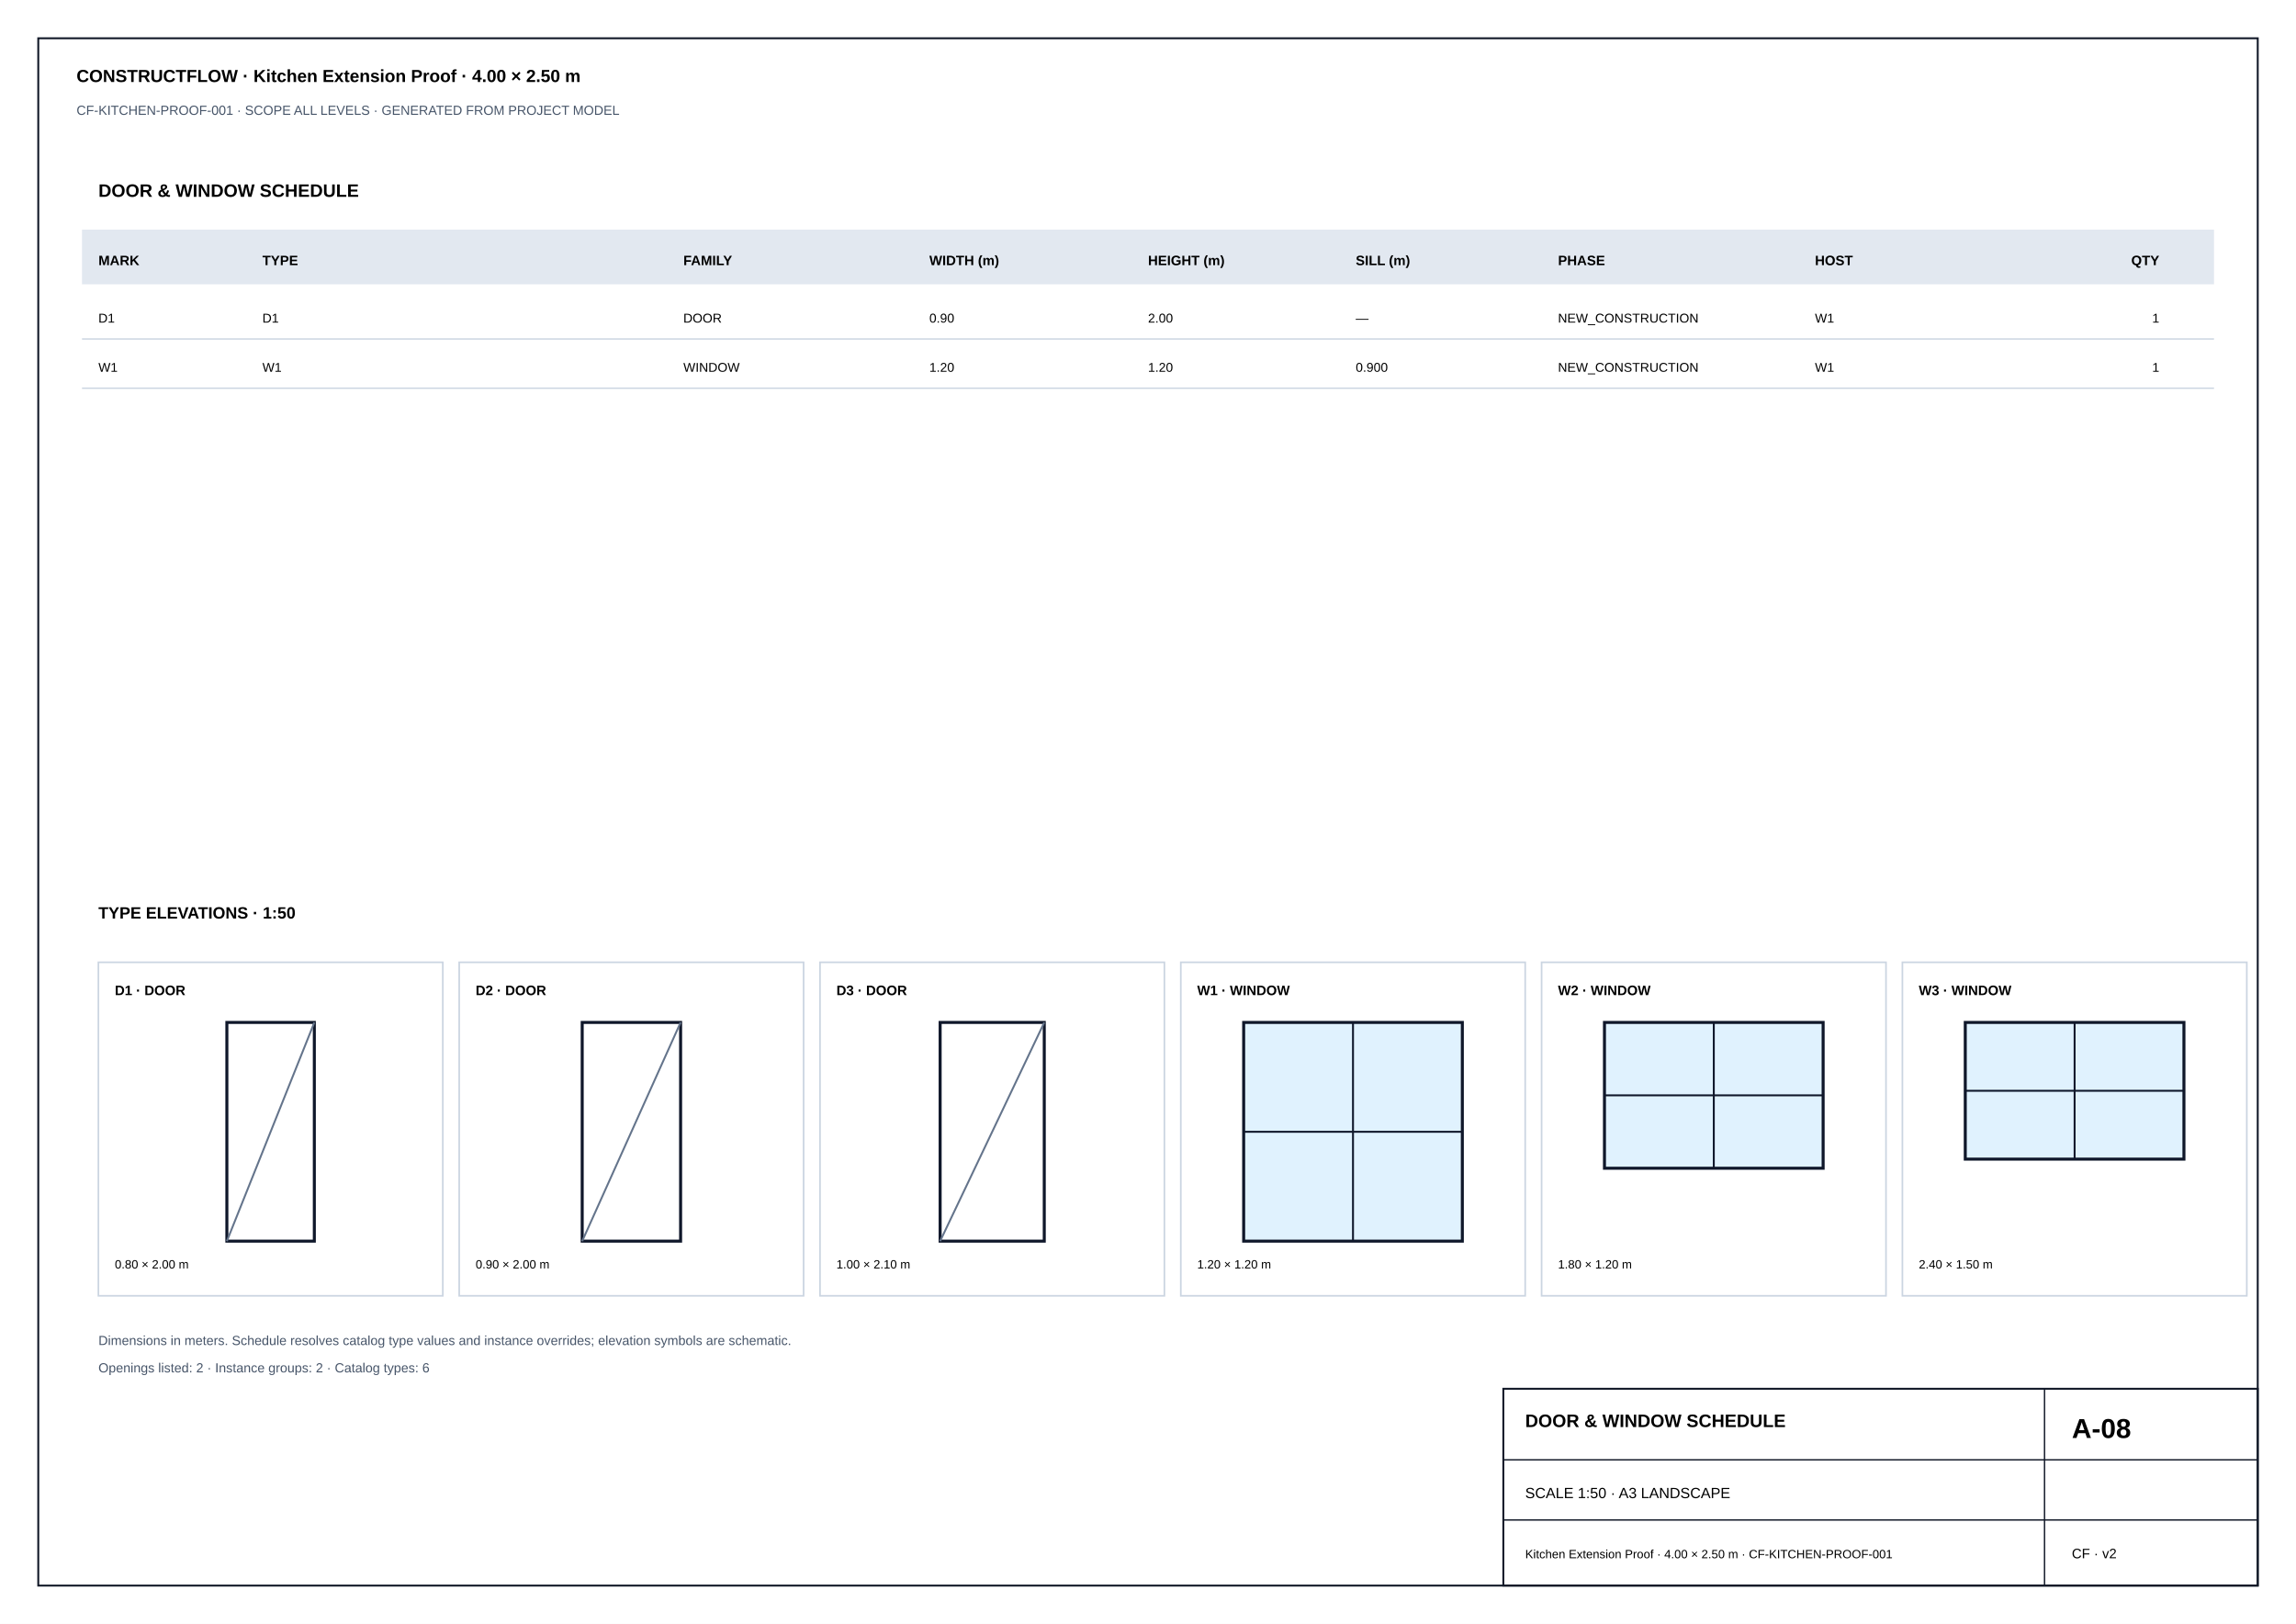
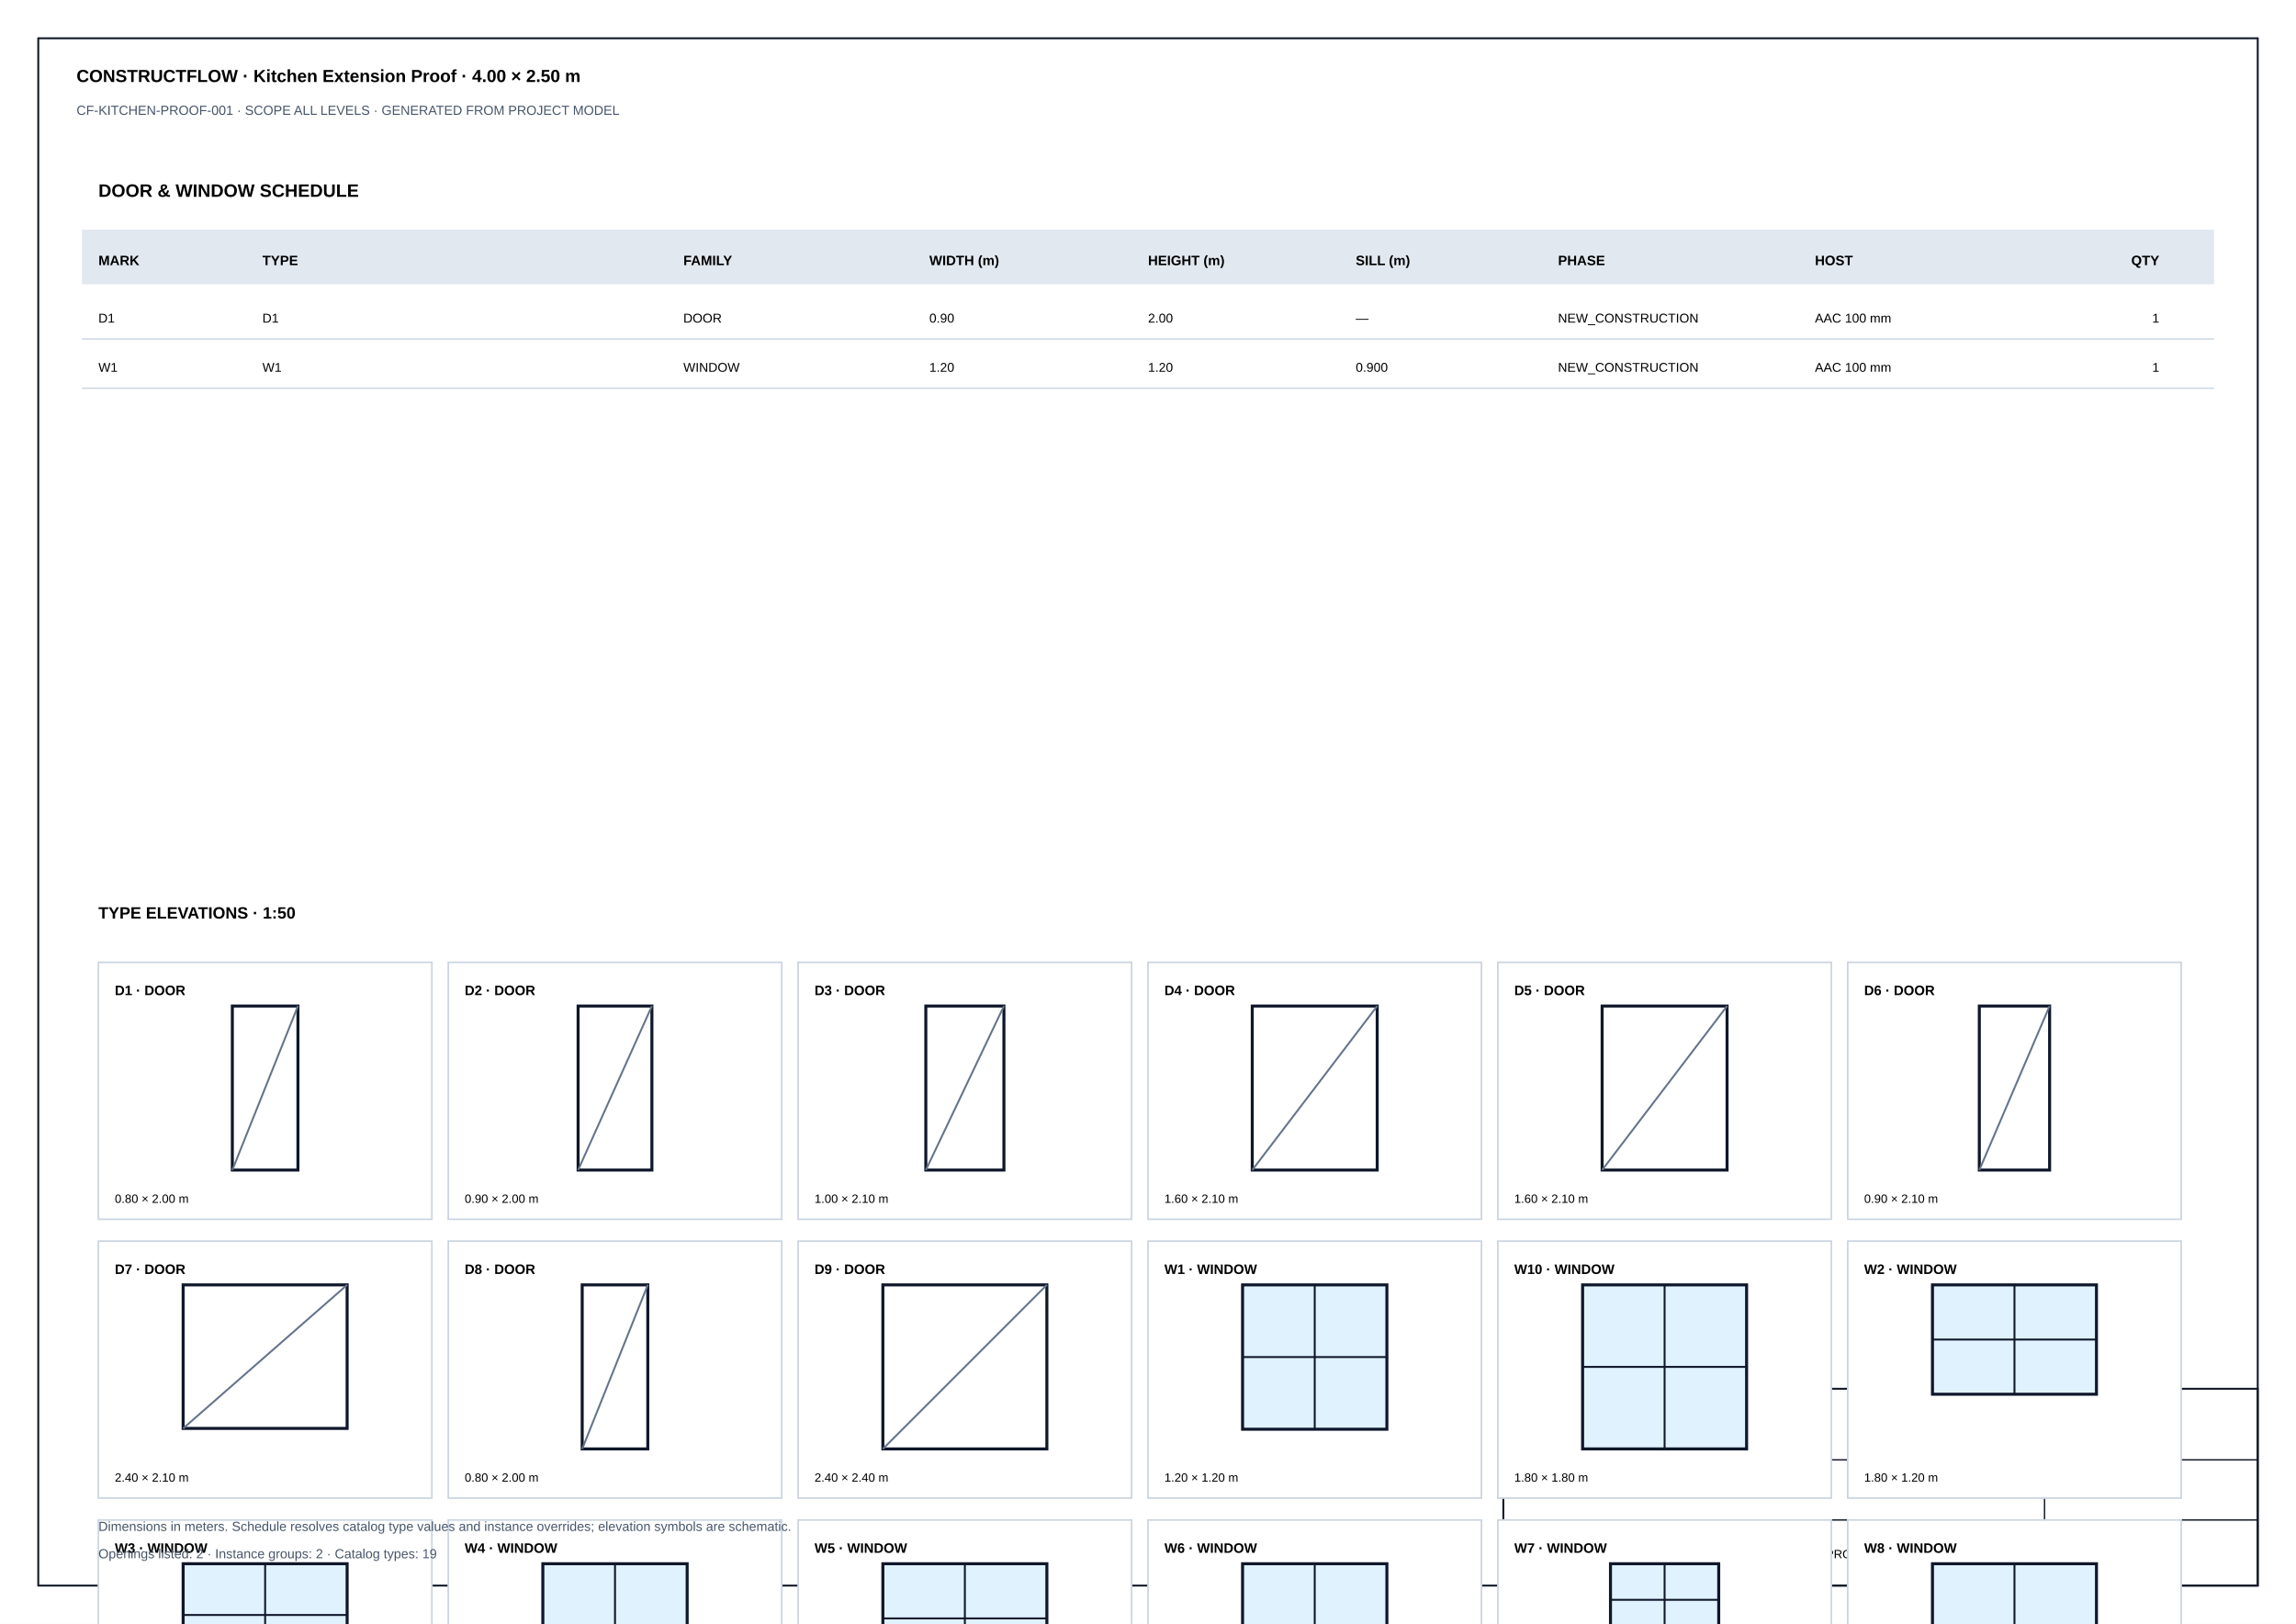
<svg xmlns="http://www.w3.org/2000/svg" width="420mm" height="297mm" viewBox="0 0 420 297">
  <defs>
    <pattern id="demo-hatch" width="3" height="3" patternTransform="rotate(45)" patternUnits="userSpaceOnUse">
      <path d="M0 0V3" stroke="#ef4444" stroke-width="0.35" />
    </pattern>
    <marker id="dim-arrow" markerWidth="4" markerHeight="4" refX="2" refY="2" orient="auto-start-reverse">
      <path d="M4 0L0 2L4 4" fill="none" stroke="#334155" stroke-width="0.55" />
    </marker>
  </defs>
  <rect width="420" height="297" fill="white" />
  <rect x="7" y="7" width="406" height="283" fill="none" stroke="#111827" stroke-width="0.35" />
  <text x="14" y="15" font-family="Arial,sans-serif" font-size="3.2" font-weight="700">CONSTRUCTFLOW · Kitchen Extension Proof · 4.00 × 2.50 m</text>
  <text x="14" y="21" font-family="Arial,sans-serif" font-size="2.4" fill="#475569">CF-KITCHEN-PROOF-001 · SCOPE ALL LEVELS · GENERATED FROM PROJECT MODEL</text>
  <text x="18" y="36" font-family="Arial,sans-serif" font-size="3.3" font-weight="700">DOOR &amp; WINDOW SCHEDULE</text>
  <rect x="15" y="42" width="390" height="10" fill="#e2e8f0" />
  <text x="18" y="48.5" text-anchor="start" font-family="Arial,sans-serif" font-size="2.5" font-weight="700">MARK</text>
  <text x="48" y="48.5" text-anchor="start" font-family="Arial,sans-serif" font-size="2.5" font-weight="700">TYPE</text>
  <text x="125" y="48.5" text-anchor="start" font-family="Arial,sans-serif" font-size="2.5" font-weight="700">FAMILY</text>
  <text x="170" y="48.5" text-anchor="start" font-family="Arial,sans-serif" font-size="2.5" font-weight="700">WIDTH (m)</text>
  <text x="210" y="48.5" text-anchor="start" font-family="Arial,sans-serif" font-size="2.5" font-weight="700">HEIGHT (m)</text>
  <text x="248" y="48.5" text-anchor="start" font-family="Arial,sans-serif" font-size="2.5" font-weight="700">SILL (m)</text>
  <text x="285" y="48.5" text-anchor="start" font-family="Arial,sans-serif" font-size="2.5" font-weight="700">PHASE</text>
  <text x="332" y="48.5" text-anchor="start" font-family="Arial,sans-serif" font-size="2.5" font-weight="700">HOST</text>
  <text x="395" y="48.5" text-anchor="end" font-family="Arial,sans-serif" font-size="2.5" font-weight="700">QTY</text>
  <path d="M15 62H405" stroke="#cbd5e1" stroke-width="0.25" />
  <text x="18" y="59" text-anchor="start" font-family="Arial,sans-serif" font-size="2.35">D1</text>
  <text x="48" y="59" text-anchor="start" font-family="Arial,sans-serif" font-size="2.35">D1</text>
  <text x="125" y="59" text-anchor="start" font-family="Arial,sans-serif" font-size="2.35">DOOR</text>
  <text x="170" y="59" text-anchor="start" font-family="Arial,sans-serif" font-size="2.35">0.90</text>
  <text x="210" y="59" text-anchor="start" font-family="Arial,sans-serif" font-size="2.35">2.00</text>
  <text x="248" y="59" text-anchor="start" font-family="Arial,sans-serif" font-size="2.35">—</text>
  <text x="285" y="59" text-anchor="start" font-family="Arial,sans-serif" font-size="2.35">NEW_CONSTRUCTION</text>
-   <text x="332" y="59" text-anchor="start" font-family="Arial,sans-serif" font-size="2.35">W1</text>
+   <text x="332" y="59" text-anchor="start" font-family="Arial,sans-serif" font-size="2.35">AAC 100 mm</text>
  <text x="395" y="59" text-anchor="end" font-family="Arial,sans-serif" font-size="2.35">1</text>
  <path d="M15 71H405" stroke="#cbd5e1" stroke-width="0.25" />
  <text x="18" y="68" text-anchor="start" font-family="Arial,sans-serif" font-size="2.35">W1</text>
  <text x="48" y="68" text-anchor="start" font-family="Arial,sans-serif" font-size="2.35">W1</text>
  <text x="125" y="68" text-anchor="start" font-family="Arial,sans-serif" font-size="2.35">WINDOW</text>
  <text x="170" y="68" text-anchor="start" font-family="Arial,sans-serif" font-size="2.35">1.20</text>
  <text x="210" y="68" text-anchor="start" font-family="Arial,sans-serif" font-size="2.35">1.20</text>
  <text x="248" y="68" text-anchor="start" font-family="Arial,sans-serif" font-size="2.35">0.900</text>
  <text x="285" y="68" text-anchor="start" font-family="Arial,sans-serif" font-size="2.35">NEW_CONSTRUCTION</text>
-   <text x="332" y="68" text-anchor="start" font-family="Arial,sans-serif" font-size="2.35">W1</text>
+   <text x="332" y="68" text-anchor="start" font-family="Arial,sans-serif" font-size="2.35">AAC 100 mm</text>
  <text x="395" y="68" text-anchor="end" font-family="Arial,sans-serif" font-size="2.35">1</text>
  <rect x="275" y="254" width="138" height="36" fill="none" stroke="#111827" stroke-width="0.35" />
  <path d="M275 267H413 M275 278H413 M374 254V290" fill="none" stroke="#111827" stroke-width="0.25" />
  <text x="279" y="261" font-family="Arial,sans-serif" font-size="3.3" font-weight="700">DOOR &amp; WINDOW SCHEDULE</text>
  <text x="279" y="274" font-family="Arial,sans-serif" font-size="2.7">SCALE 1:50 · A3 LANDSCAPE</text>
  <text x="279" y="285" font-family="Arial,sans-serif" font-size="2.2">Kitchen Extension Proof · 4.00 × 2.50 m · CF-KITCHEN-PROOF-001</text>
  <text x="379" y="263" font-family="Arial,sans-serif" font-size="5" font-weight="700">A-08</text>
  <text x="379" y="285" font-family="Arial,sans-serif" font-size="2.5">CF · v2</text>
  <text x="18" y="168" font-family="Arial,sans-serif" font-size="3" font-weight="700">TYPE ELEVATIONS · 1:50</text>
-   <rect x="18" y="176" width="63" height="61" fill="white" stroke="#cbd5e1" stroke-width="0.3" />
+   <rect x="18" y="176" width="61" height="47" fill="white" stroke="#cbd5e1" stroke-width="0.3" />
  <text x="21" y="182" font-family="Arial,sans-serif" font-size="2.5" font-weight="700">D1 · DOOR</text>
-   <rect x="41.5" y="187" width="16" height="40" fill="none" stroke="#0f172a" stroke-width="0.55" />
-   <path d="M41.5 227L57.5 187" fill="none" stroke="#64748b" stroke-width="0.35" />
-   <text x="21" y="232" font-family="Arial,sans-serif" font-size="2.2">0.80 × 2.00 m</text>
-   <rect x="84" y="176" width="63" height="61" fill="white" stroke="#cbd5e1" stroke-width="0.3" />
-   <text x="87" y="182" font-family="Arial,sans-serif" font-size="2.5" font-weight="700">D2 · DOOR</text>
-   <rect x="106.5" y="187" width="18" height="40" fill="none" stroke="#0f172a" stroke-width="0.55" />
-   <path d="M106.5 227L124.5 187" fill="none" stroke="#64748b" stroke-width="0.35" />
-   <text x="87" y="232" font-family="Arial,sans-serif" font-size="2.2">0.90 × 2.00 m</text>
-   <rect x="150" y="176" width="63" height="61" fill="white" stroke="#cbd5e1" stroke-width="0.3" />
-   <text x="153" y="182" font-family="Arial,sans-serif" font-size="2.5" font-weight="700">D3 · DOOR</text>
-   <rect x="171.976" y="187" width="19.048" height="40" fill="none" stroke="#0f172a" stroke-width="0.55" />
-   <path d="M171.976 227L191.024 187" fill="none" stroke="#64748b" stroke-width="0.35" />
-   <text x="153" y="232" font-family="Arial,sans-serif" font-size="2.2">1.00 × 2.10 m</text>
-   <rect x="216" y="176" width="63" height="61" fill="white" stroke="#cbd5e1" stroke-width="0.3" />
-   <text x="219" y="182" font-family="Arial,sans-serif" font-size="2.5" font-weight="700">W1 · WINDOW</text>
-   <rect x="227.5" y="187" width="40" height="40" fill="#e0f2fe" stroke="#0f172a" stroke-width="0.55" />
-   <path d="M247.5 187V227M227.5 207H267.5" stroke="#0f172a" stroke-width="0.35" />
-   <text x="219" y="232" font-family="Arial,sans-serif" font-size="2.2">1.20 × 1.20 m</text>
-   <rect x="282" y="176" width="63" height="61" fill="white" stroke="#cbd5e1" stroke-width="0.3" />
-   <text x="285" y="182" font-family="Arial,sans-serif" font-size="2.5" font-weight="700">W2 · WINDOW</text>
-   <rect x="293.5" y="187" width="40" height="26.667" fill="#e0f2fe" stroke="#0f172a" stroke-width="0.55" />
-   <path d="M313.5 187V213.667M293.5 200.333H333.5" stroke="#0f172a" stroke-width="0.35" />
-   <text x="285" y="232" font-family="Arial,sans-serif" font-size="2.2">1.80 × 1.20 m</text>
-   <rect x="348" y="176" width="63" height="61" fill="white" stroke="#cbd5e1" stroke-width="0.3" />
-   <text x="351" y="182" font-family="Arial,sans-serif" font-size="2.5" font-weight="700">W3 · WINDOW</text>
-   <rect x="359.5" y="187" width="40" height="25" fill="#e0f2fe" stroke="#0f172a" stroke-width="0.55" />
-   <path d="M379.5 187V212M359.5 199.5H399.5" stroke="#0f172a" stroke-width="0.35" />
-   <text x="351" y="232" font-family="Arial,sans-serif" font-size="2.2">2.40 × 1.50 m</text>
-   <text x="18" y="246" font-family="Arial,sans-serif" font-size="2.4" fill="#475569">Dimensions in meters. Schedule resolves catalog type values and instance overrides; elevation symbols are schematic.</text>
-   <text x="18" y="251" font-family="Arial,sans-serif" font-size="2.4" fill="#475569">Openings listed: 2 · Instance groups: 2 · Catalog types: 6</text>
+   <rect x="42.5" y="184" width="12" height="30" fill="none" stroke="#0f172a" stroke-width="0.55" />
+   <path d="M42.5 214L54.5 184" fill="none" stroke="#64748b" stroke-width="0.35" />
+   <text x="21" y="220" font-family="Arial,sans-serif" font-size="2.2">0.80 × 2.00 m</text>
+   <rect x="82" y="176" width="61" height="47" fill="white" stroke="#cbd5e1" stroke-width="0.3" />
+   <text x="85" y="182" font-family="Arial,sans-serif" font-size="2.5" font-weight="700">D2 · DOOR</text>
+   <rect x="105.75" y="184" width="13.5" height="30" fill="none" stroke="#0f172a" stroke-width="0.55" />
+   <path d="M105.75 214L119.25 184" fill="none" stroke="#64748b" stroke-width="0.35" />
+   <text x="85" y="220" font-family="Arial,sans-serif" font-size="2.2">0.90 × 2.00 m</text>
+   <rect x="146" y="176" width="61" height="47" fill="white" stroke="#cbd5e1" stroke-width="0.3" />
+   <text x="149" y="182" font-family="Arial,sans-serif" font-size="2.5" font-weight="700">D3 · DOOR</text>
+   <rect x="169.357" y="184" width="14.286" height="30" fill="none" stroke="#0f172a" stroke-width="0.55" />
+   <path d="M169.357 214L183.643 184" fill="none" stroke="#64748b" stroke-width="0.35" />
+   <text x="149" y="220" font-family="Arial,sans-serif" font-size="2.2">1.00 × 2.10 m</text>
+   <rect x="210" y="176" width="61" height="47" fill="white" stroke="#cbd5e1" stroke-width="0.3" />
+   <text x="213" y="182" font-family="Arial,sans-serif" font-size="2.5" font-weight="700">D4 · DOOR</text>
+   <rect x="229.071" y="184" width="22.857" height="30" fill="none" stroke="#0f172a" stroke-width="0.55" />
+   <path d="M229.071 214L251.929 184" fill="none" stroke="#64748b" stroke-width="0.35" />
+   <text x="213" y="220" font-family="Arial,sans-serif" font-size="2.2">1.60 × 2.10 m</text>
+   <rect x="274" y="176" width="61" height="47" fill="white" stroke="#cbd5e1" stroke-width="0.3" />
+   <text x="277" y="182" font-family="Arial,sans-serif" font-size="2.5" font-weight="700">D5 · DOOR</text>
+   <rect x="293.071" y="184" width="22.857" height="30" fill="none" stroke="#0f172a" stroke-width="0.55" />
+   <path d="M293.071 214L315.929 184" fill="none" stroke="#64748b" stroke-width="0.35" />
+   <text x="277" y="220" font-family="Arial,sans-serif" font-size="2.2">1.60 × 2.10 m</text>
+   <rect x="338" y="176" width="61" height="47" fill="white" stroke="#cbd5e1" stroke-width="0.3" />
+   <text x="341" y="182" font-family="Arial,sans-serif" font-size="2.5" font-weight="700">D6 · DOOR</text>
+   <rect x="362.071" y="184" width="12.857" height="30" fill="none" stroke="#0f172a" stroke-width="0.55" />
+   <path d="M362.071 214L374.929 184" fill="none" stroke="#64748b" stroke-width="0.35" />
+   <text x="341" y="220" font-family="Arial,sans-serif" font-size="2.2">0.90 × 2.10 m</text>
+   <rect x="18" y="227" width="61" height="47" fill="white" stroke="#cbd5e1" stroke-width="0.3" />
+   <text x="21" y="233" font-family="Arial,sans-serif" font-size="2.5" font-weight="700">D7 · DOOR</text>
+   <rect x="33.5" y="235" width="30" height="26.25" fill="none" stroke="#0f172a" stroke-width="0.55" />
+   <path d="M33.5 261.25L63.5 235" fill="none" stroke="#64748b" stroke-width="0.35" />
+   <text x="21" y="271" font-family="Arial,sans-serif" font-size="2.2">2.40 × 2.10 m</text>
+   <rect x="82" y="227" width="61" height="47" fill="white" stroke="#cbd5e1" stroke-width="0.3" />
+   <text x="85" y="233" font-family="Arial,sans-serif" font-size="2.5" font-weight="700">D8 · DOOR</text>
+   <rect x="106.5" y="235" width="12" height="30" fill="none" stroke="#0f172a" stroke-width="0.55" />
+   <path d="M106.5 265L118.5 235" fill="none" stroke="#64748b" stroke-width="0.35" />
+   <text x="85" y="271" font-family="Arial,sans-serif" font-size="2.2">0.80 × 2.00 m</text>
+   <rect x="146" y="227" width="61" height="47" fill="white" stroke="#cbd5e1" stroke-width="0.3" />
+   <text x="149" y="233" font-family="Arial,sans-serif" font-size="2.5" font-weight="700">D9 · DOOR</text>
+   <rect x="161.5" y="235" width="30" height="30" fill="none" stroke="#0f172a" stroke-width="0.55" />
+   <path d="M161.5 265L191.5 235" fill="none" stroke="#64748b" stroke-width="0.35" />
+   <text x="149" y="271" font-family="Arial,sans-serif" font-size="2.2">2.40 × 2.40 m</text>
+   <rect x="210" y="227" width="61" height="47" fill="white" stroke="#cbd5e1" stroke-width="0.3" />
+   <text x="213" y="233" font-family="Arial,sans-serif" font-size="2.5" font-weight="700">W1 · WINDOW</text>
+   <rect x="227.3" y="235" width="26.4" height="26.4" fill="#e0f2fe" stroke="#0f172a" stroke-width="0.55" />
+   <path d="M240.5 235V261.4M227.3 248.2H253.7" stroke="#0f172a" stroke-width="0.35" />
+   <text x="213" y="271" font-family="Arial,sans-serif" font-size="2.2">1.20 × 1.20 m</text>
+   <rect x="274" y="227" width="61" height="47" fill="white" stroke="#cbd5e1" stroke-width="0.3" />
+   <text x="277" y="233" font-family="Arial,sans-serif" font-size="2.5" font-weight="700">W10 · WINDOW</text>
+   <rect x="289.5" y="235" width="30" height="30" fill="#e0f2fe" stroke="#0f172a" stroke-width="0.55" />
+   <path d="M304.5 235V265M289.5 250H319.5" stroke="#0f172a" stroke-width="0.35" />
+   <text x="277" y="271" font-family="Arial,sans-serif" font-size="2.2">1.80 × 1.80 m</text>
+   <rect x="338" y="227" width="61" height="47" fill="white" stroke="#cbd5e1" stroke-width="0.3" />
+   <text x="341" y="233" font-family="Arial,sans-serif" font-size="2.5" font-weight="700">W2 · WINDOW</text>
+   <rect x="353.5" y="235" width="30" height="20" fill="#e0f2fe" stroke="#0f172a" stroke-width="0.55" />
+   <path d="M368.5 235V255M353.5 245H383.5" stroke="#0f172a" stroke-width="0.35" />
+   <text x="341" y="271" font-family="Arial,sans-serif" font-size="2.2">1.80 × 1.20 m</text>
+   <rect x="18" y="278" width="61" height="47" fill="white" stroke="#cbd5e1" stroke-width="0.3" />
+   <text x="21" y="284" font-family="Arial,sans-serif" font-size="2.5" font-weight="700">W3 · WINDOW</text>
+   <rect x="33.5" y="286" width="30" height="18.75" fill="#e0f2fe" stroke="#0f172a" stroke-width="0.55" />
+   <path d="M48.5 286V304.75M33.5 295.375H63.5" stroke="#0f172a" stroke-width="0.35" />
+   <text x="21" y="322" font-family="Arial,sans-serif" font-size="2.2">2.40 × 1.50 m</text>
+   <rect x="82" y="278" width="61" height="47" fill="white" stroke="#cbd5e1" stroke-width="0.3" />
+   <text x="85" y="284" font-family="Arial,sans-serif" font-size="2.5" font-weight="700">W4 · WINDOW</text>
+   <rect x="99.3" y="286" width="26.4" height="26.4" fill="#e0f2fe" stroke="#0f172a" stroke-width="0.55" />
+   <path d="M112.5 286V312.4M99.3 299.2H125.7" stroke="#0f172a" stroke-width="0.35" />
+   <text x="85" y="322" font-family="Arial,sans-serif" font-size="2.2">1.20 × 1.20 m</text>
+   <rect x="146" y="278" width="61" height="47" fill="white" stroke="#cbd5e1" stroke-width="0.3" />
+   <text x="149" y="284" font-family="Arial,sans-serif" font-size="2.5" font-weight="700">W5 · WINDOW</text>
+   <rect x="161.5" y="286" width="30" height="20" fill="#e0f2fe" stroke="#0f172a" stroke-width="0.55" />
+   <path d="M176.5 286V306M161.5 296H191.5" stroke="#0f172a" stroke-width="0.35" />
+   <text x="149" y="322" font-family="Arial,sans-serif" font-size="2.2">1.80 × 1.20 m</text>
+   <rect x="210" y="278" width="61" height="47" fill="white" stroke="#cbd5e1" stroke-width="0.3" />
+   <text x="213" y="284" font-family="Arial,sans-serif" font-size="2.5" font-weight="700">W6 · WINDOW</text>
+   <rect x="227.3" y="286" width="26.4" height="26.4" fill="#e0f2fe" stroke="#0f172a" stroke-width="0.55" />
+   <path d="M240.5 286V312.4M227.3 299.2H253.7" stroke="#0f172a" stroke-width="0.35" />
+   <text x="213" y="322" font-family="Arial,sans-serif" font-size="2.2">1.20 × 1.20 m</text>
+   <rect x="274" y="278" width="61" height="47" fill="white" stroke="#cbd5e1" stroke-width="0.3" />
+   <text x="277" y="284" font-family="Arial,sans-serif" font-size="2.5" font-weight="700">W7 · WINDOW</text>
+   <rect x="294.6" y="286" width="19.8" height="13.2" fill="#e0f2fe" stroke="#0f172a" stroke-width="0.55" />
+   <path d="M304.5 286V299.2M294.6 292.6H314.4" stroke="#0f172a" stroke-width="0.35" />
+   <text x="277" y="322" font-family="Arial,sans-serif" font-size="2.2">0.90 × 0.60 m</text>
+   <rect x="338" y="278" width="61" height="47" fill="white" stroke="#cbd5e1" stroke-width="0.3" />
+   <text x="341" y="284" font-family="Arial,sans-serif" font-size="2.5" font-weight="700">W8 · WINDOW</text>
+   <rect x="353.5" y="286" width="30" height="24" fill="#e0f2fe" stroke="#0f172a" stroke-width="0.55" />
+   <path d="M368.5 286V310M353.5 298H383.5" stroke="#0f172a" stroke-width="0.35" />
+   <text x="341" y="322" font-family="Arial,sans-serif" font-size="2.2">1.50 × 1.20 m</text>
+   <rect x="18" y="329" width="61" height="47" fill="white" stroke="#cbd5e1" stroke-width="0.3" />
+   <text x="21" y="335" font-family="Arial,sans-serif" font-size="2.5" font-weight="700">W9 · WINDOW</text>
+   <rect x="33.5" y="337" width="30" height="22.5" fill="#e0f2fe" stroke="#0f172a" stroke-width="0.55" />
+   <path d="M48.5 337V359.5M33.5 348.25H63.5" stroke="#0f172a" stroke-width="0.35" />
+   <text x="21" y="373" font-family="Arial,sans-serif" font-size="2.2">1.80 × 1.35 m</text>
+   <text x="18" y="280" font-family="Arial,sans-serif" font-size="2.4" fill="#475569">Dimensions in meters. Schedule resolves catalog type values and instance overrides; elevation symbols are schematic.</text>
+   <text x="18" y="285" font-family="Arial,sans-serif" font-size="2.4" fill="#475569">Openings listed: 2 · Instance groups: 2 · Catalog types: 19</text>
</svg>
